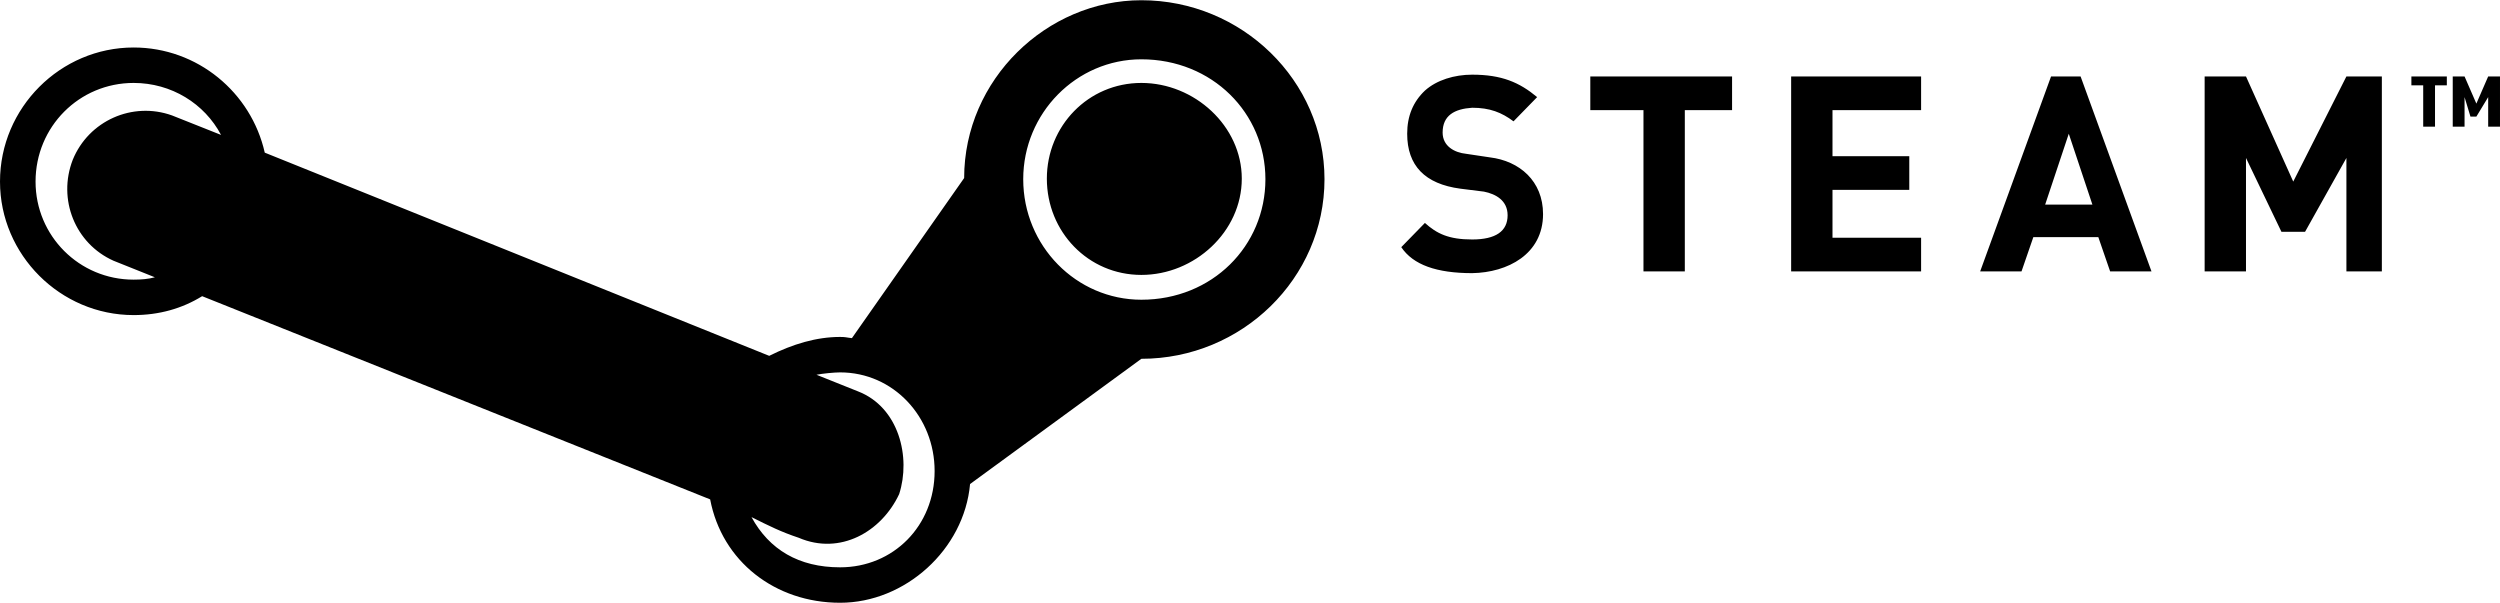
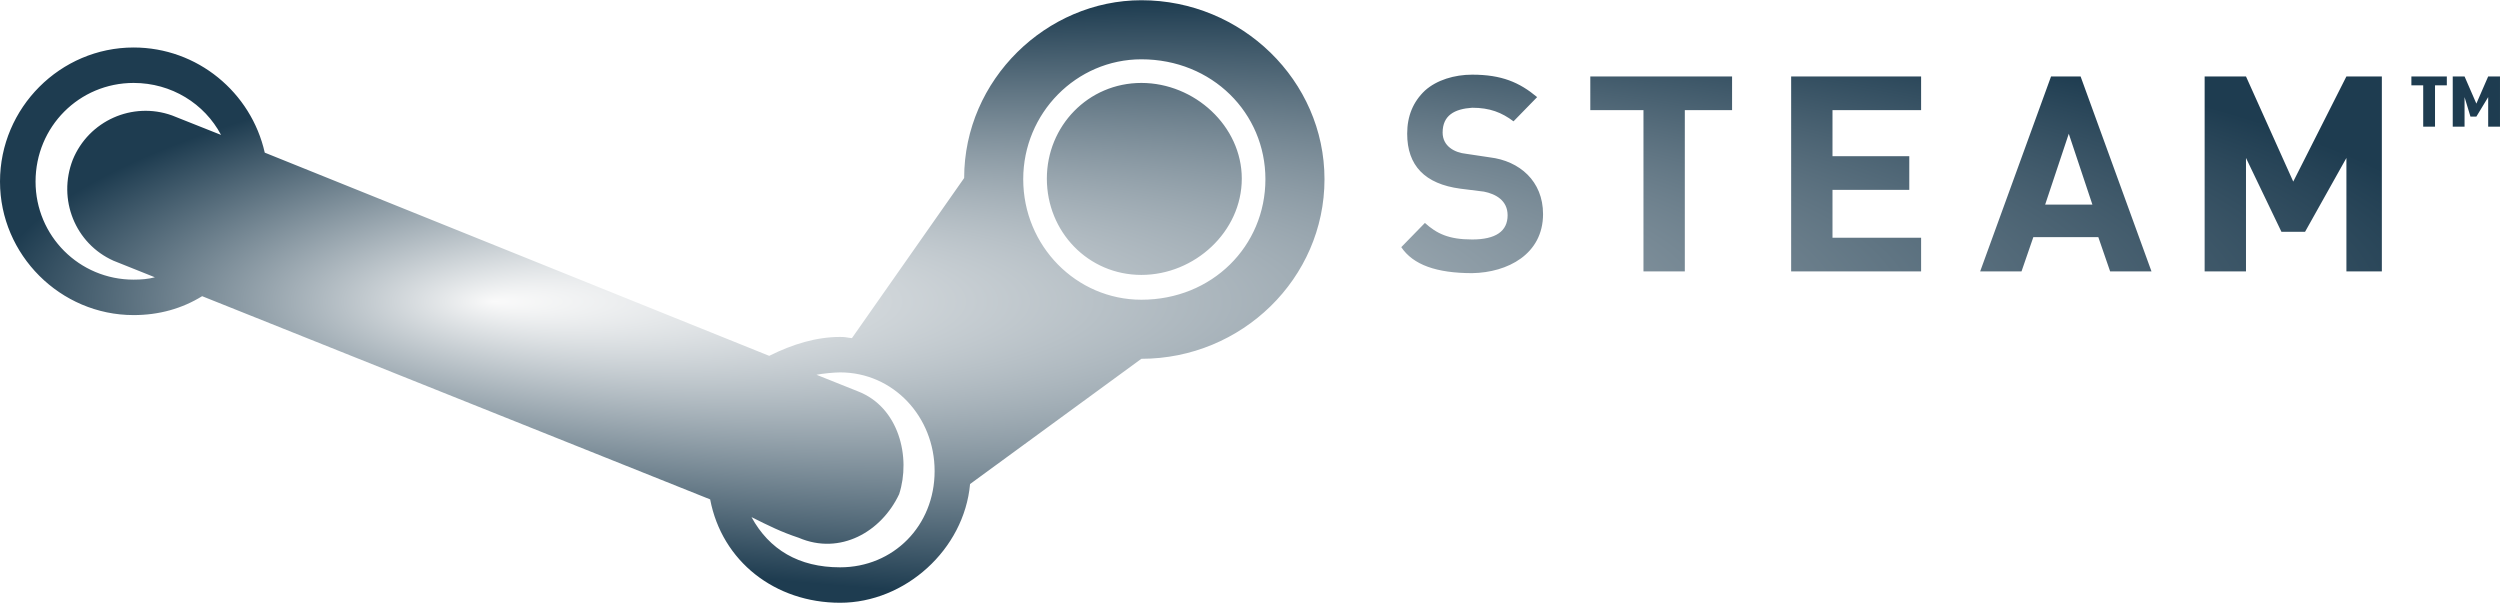
<svg xmlns="http://www.w3.org/2000/svg" width="2500" height="603" viewBox="8.78 12 423.221 102">
-   <path d="M432 33.4h-2v-5l-2 3.3h-1l-1-3.3v5h-2v-8.5h2l2 4.6 2-4.6h2v8.5zm-9-7h-2v7h-2v-7h-2v-1.5h6v1.5zm-11 31.5h-6V38.7l-7 12.5h-4l-6-12.5v19.2h-7v-33h7l8 17.8 9-17.8h6v33zm-39 0h-7l-2-5.8h-11l-2 5.8h-7l12-33h5l12 33zm-10-11.3l-4-12-4 12h8zm-29 11.3h-22v-33h22v5.7h-15v7.8h13v5.7h-13v8.1h15v5.7zm-32-27.3h-8v27.3h-7V30.6h-9v-5.7h24v5.7zm-32 17.6c0 6.8-6 9.9-12 10-6 0-10-1.4-12-4.4l4-4.1c2 1.8 4 2.8 8 2.8s6-1.4 6-4.1c0-2.5-2-3.6-4-4l-4-.5c-6-.8-9-3.9-9-9.3 0-3 1-5.4 3-7.3 2-1.8 5-2.7 8-2.7 5 0 8 1.3 11 3.8l-4 4.1c-2-1.5-4-2.3-7-2.3-3 .2-5 1.3-5 4.2 0 2.3 2 3.4 4 3.6l4 .6c5 .6 9 4 9 9.6zm-51-6c0 9-8 16.3-17 16.3s-16-7.3-16-16.3c0-8.9 7-16.2 16-16.2s17 7.3 17 16.2zM202 12c-16 0-30 13.4-30 30.1l-19 27.1c-1-.101-1-.2-2-.2-4 0-8 1.2-12 3.2L53.6 37.8C51.3 27.6 42.2 20 31.4 20 19 20 8.78 30.2 8.78 42.7 8.78 55.1 19 65.3 31.4 65.3c4.301 0 8.2-1.1 11.601-3.2l86 34.4c2 10.5 11 17.5 22 17.5s21-9 22-20.1l29-21.2c17 0 31-13.6 31-30.4C233 25.6 219 12 202 12zm0 10c12 0 21 9.1 21 20.3 0 11.3-9 20.4-21 20.4-11 0-20-9.1-20-20.4 0-11.2 9-20.3 20-20.3zM31.4 26c6.4 0 12 3.5 14.801 8.8L37.9 31.5c-6.7-2.4-14.1.9-16.8 7.5-2.6 6.7.4 14.2 6.9 17.1l7 2.8c-1.101.3-2.3.4-3.601.4-9.199 0-16.6-7.4-16.6-16.6C14.8 33.4 22.2 26 31.4 26zM151 75c9 0 16 7.5 16 16.7 0 9.3-7 16.3-16 16.3-7 0-12-3-15-8.5 3 1.5 5 2.5 8 3.5 7 3 14-1 17-7.4 2-6.199 0-14.699-7-17.399l-7-2.8c1-.201 3-.401 4-.401z" />
+   <defs>
+     <radialGradient id="grad" cx="50%" cy="50%" r="50%" fx="20%" fy="50%">
+       <stop offset="0%" style="stop-color:rgb(250,250,250)" />
+       <stop offset="100%" style="stop-color:rgb(30,60,80)" />
+     </radialGradient>
+   </defs>
+   <path fill="url(#grad)" d="M432 33.4h-2v-5l-2 3.3h-1l-1-3.3v5h-2v-8.5h2l2 4.6 2-4.6h2v8.5zm-9-7h-2v7h-2v-7h-2v-1.5h6v1.5zm-11 31.5h-6V38.7l-7 12.5h-4l-6-12.5v19.2h-7v-33h7l8 17.8 9-17.8h6v33zm-39 0h-7l-2-5.8h-11l-2 5.8h-7l12-33h5l12 33zm-10-11.3l-4-12-4 12h8zm-29 11.3h-22v-33h22v5.7h-15v7.8h13v5.7h-13v8.1h15v5.7zm-32-27.3h-8v27.3h-7V30.6h-9v-5.7h24v5.7zm-32 17.6c0 6.8-6 9.9-12 10-6 0-10-1.4-12-4.4l4-4.1c2 1.8 4 2.8 8 2.8s6-1.4 6-4.1c0-2.5-2-3.6-4-4l-4-.5c-6-.8-9-3.9-9-9.3 0-3 1-5.4 3-7.3 2-1.8 5-2.7 8-2.7 5 0 8 1.3 11 3.8l-4 4.1c-2-1.5-4-2.3-7-2.3-3 .2-5 1.3-5 4.2 0 2.3 2 3.4 4 3.6l4 .6c5 .6 9 4 9 9.6zm-51-6c0 9-8 16.3-17 16.3s-16-7.3-16-16.3c0-8.9 7-16.2 16-16.2s17 7.3 17 16.2zM202 12c-16 0-30 13.4-30 30.1l-19 27.1c-1-.101-1-.2-2-.2-4 0-8 1.2-12 3.2L53.6 37.8C51.3 27.6 42.2 20 31.4 20 19 20 8.78 30.2 8.78 42.7 8.78 55.1 19 65.3 31.4 65.3c4.301 0 8.2-1.1 11.601-3.2l86 34.4c2 10.5 11 17.5 22 17.5s21-9 22-20.1l29-21.2c17 0 31-13.6 31-30.4C233 25.6 219 12 202 12zm0 10c12 0 21 9.1 21 20.3 0 11.3-9 20.4-21 20.4-11 0-20-9.1-20-20.4 0-11.2 9-20.3 20-20.3zM31.4 26c6.4 0 12 3.5 14.801 8.8L37.9 31.5c-6.7-2.4-14.1.9-16.8 7.5-2.6 6.7.4 14.2 6.9 17.1l7 2.8c-1.101.3-2.3.4-3.601.4-9.199 0-16.6-7.4-16.6-16.6C14.8 33.4 22.2 26 31.4 26zM151 75c9 0 16 7.5 16 16.7 0 9.3-7 16.3-16 16.3-7 0-12-3-15-8.5 3 1.5 5 2.5 8 3.5 7 3 14-1 17-7.4 2-6.199 0-14.699-7-17.399l-7-2.8c1-.201 3-.401 4-.401z" />
</svg>
